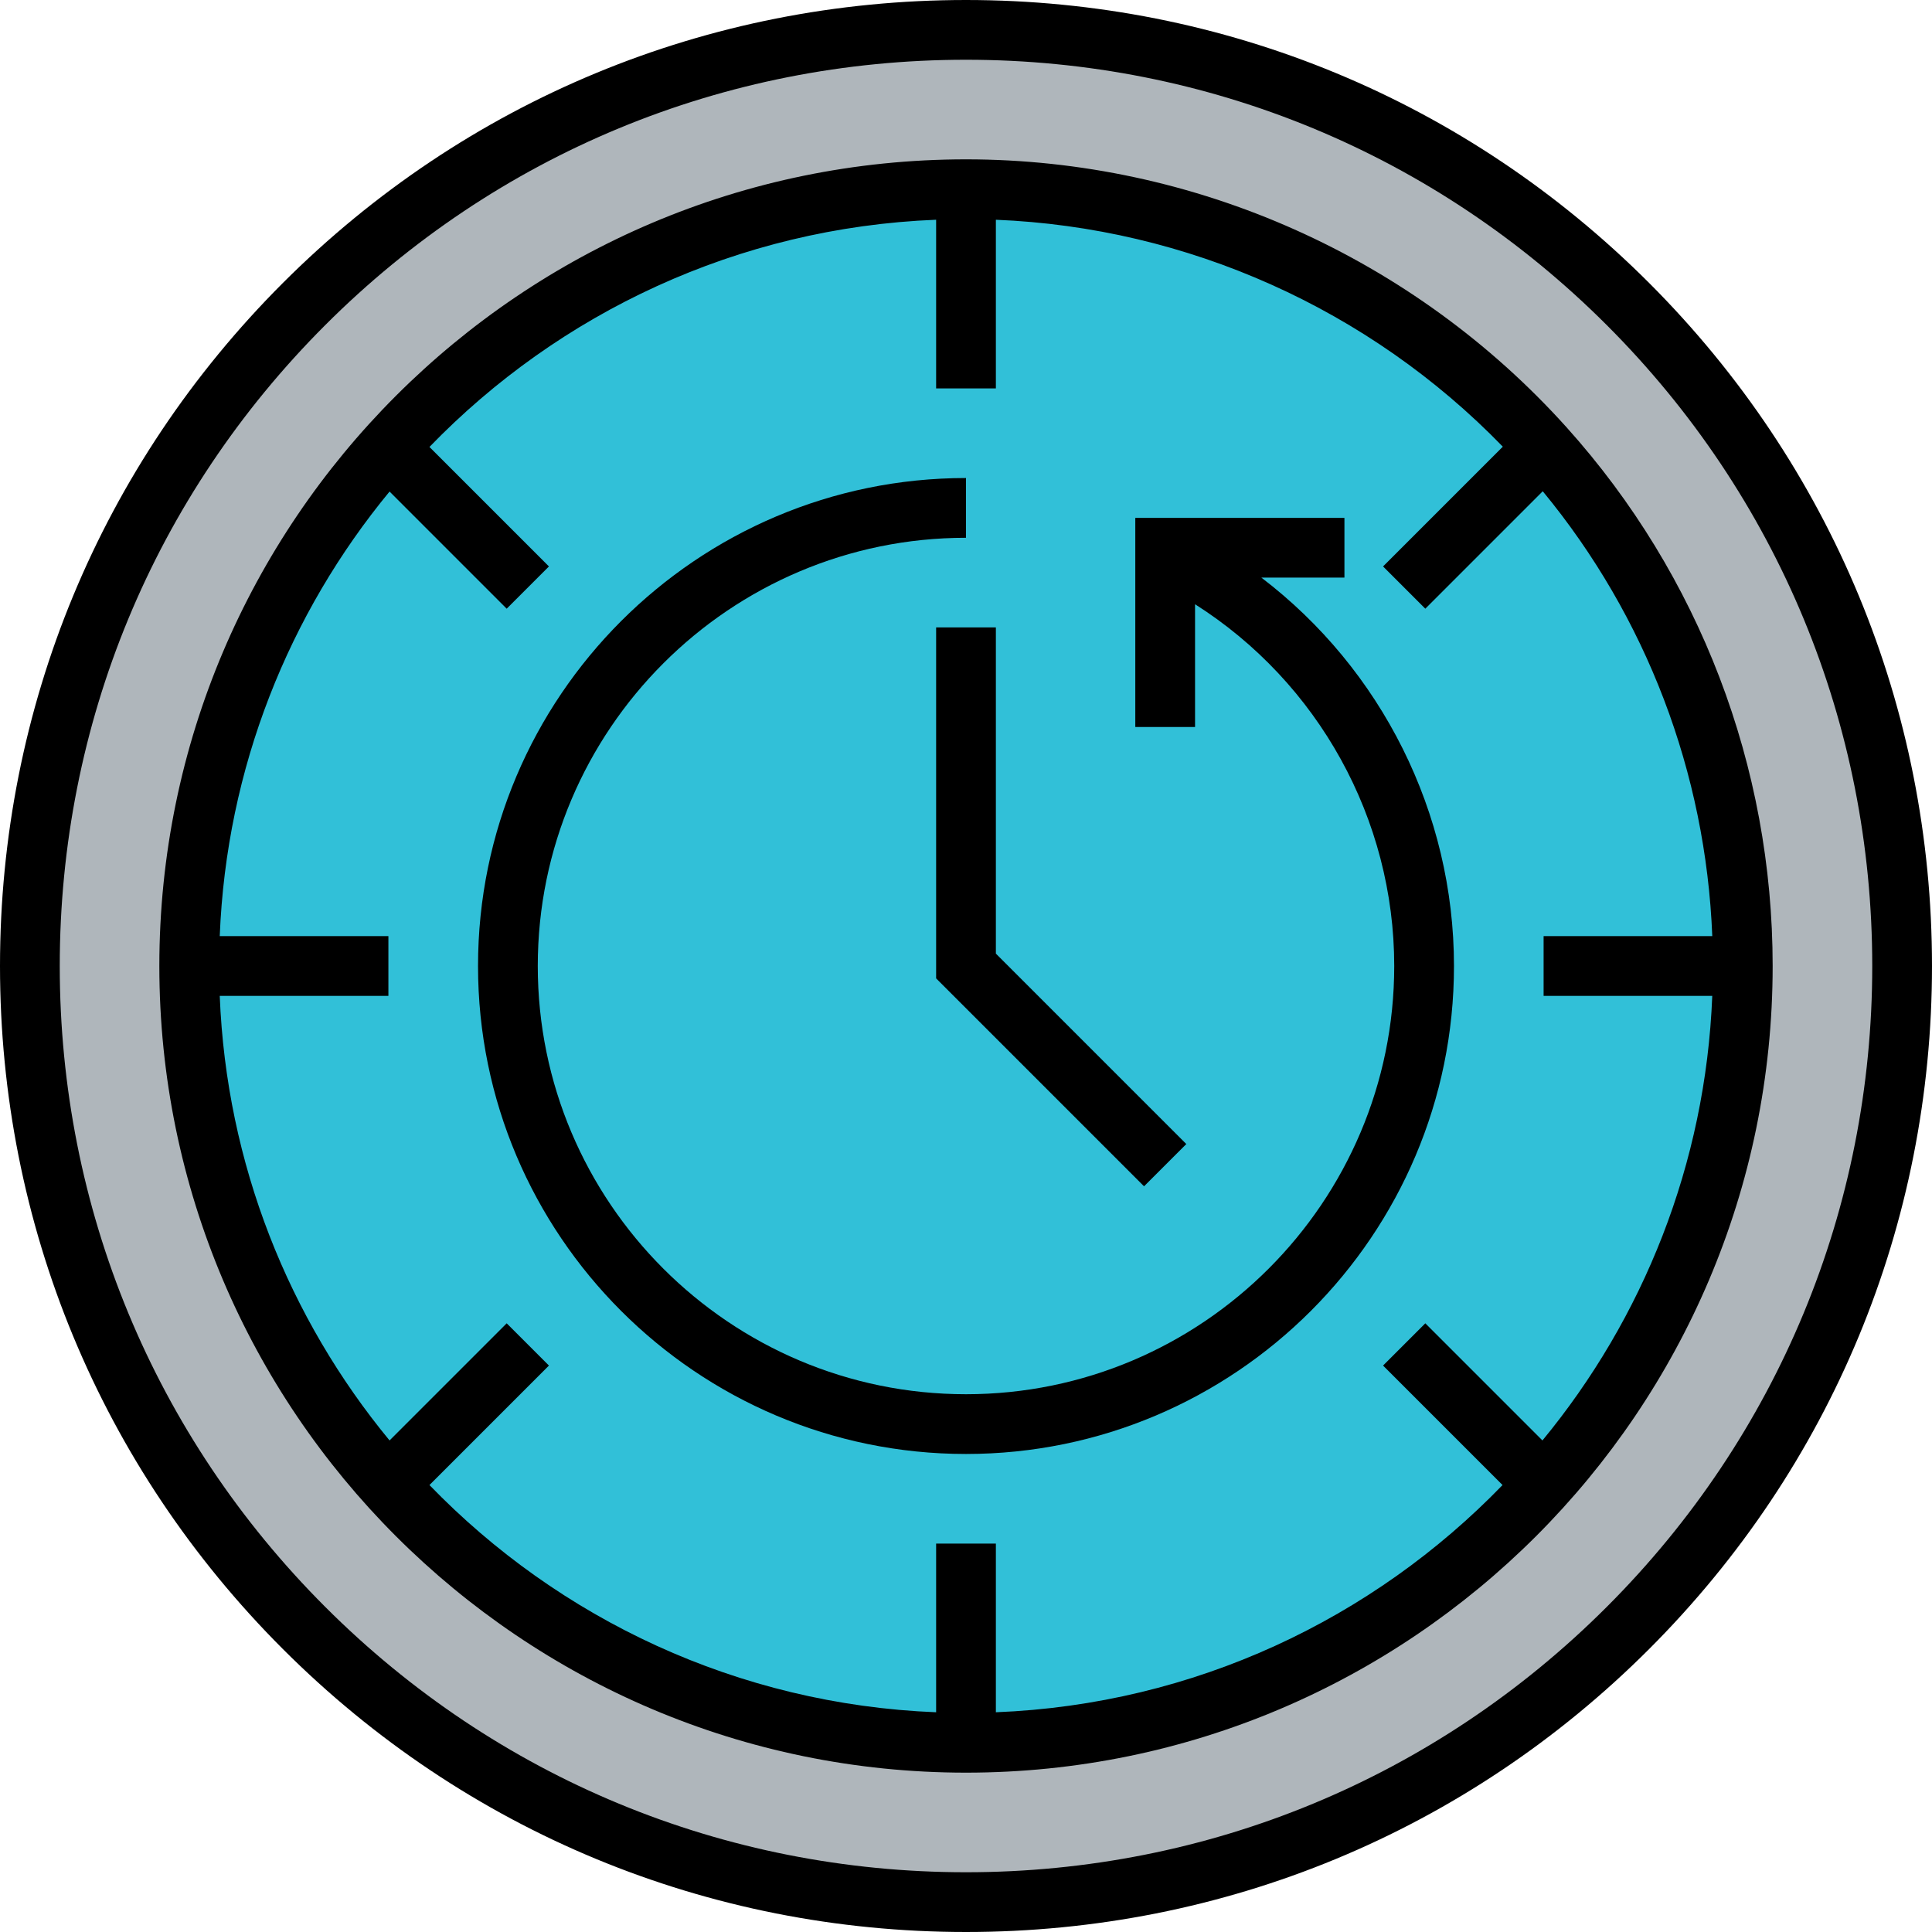
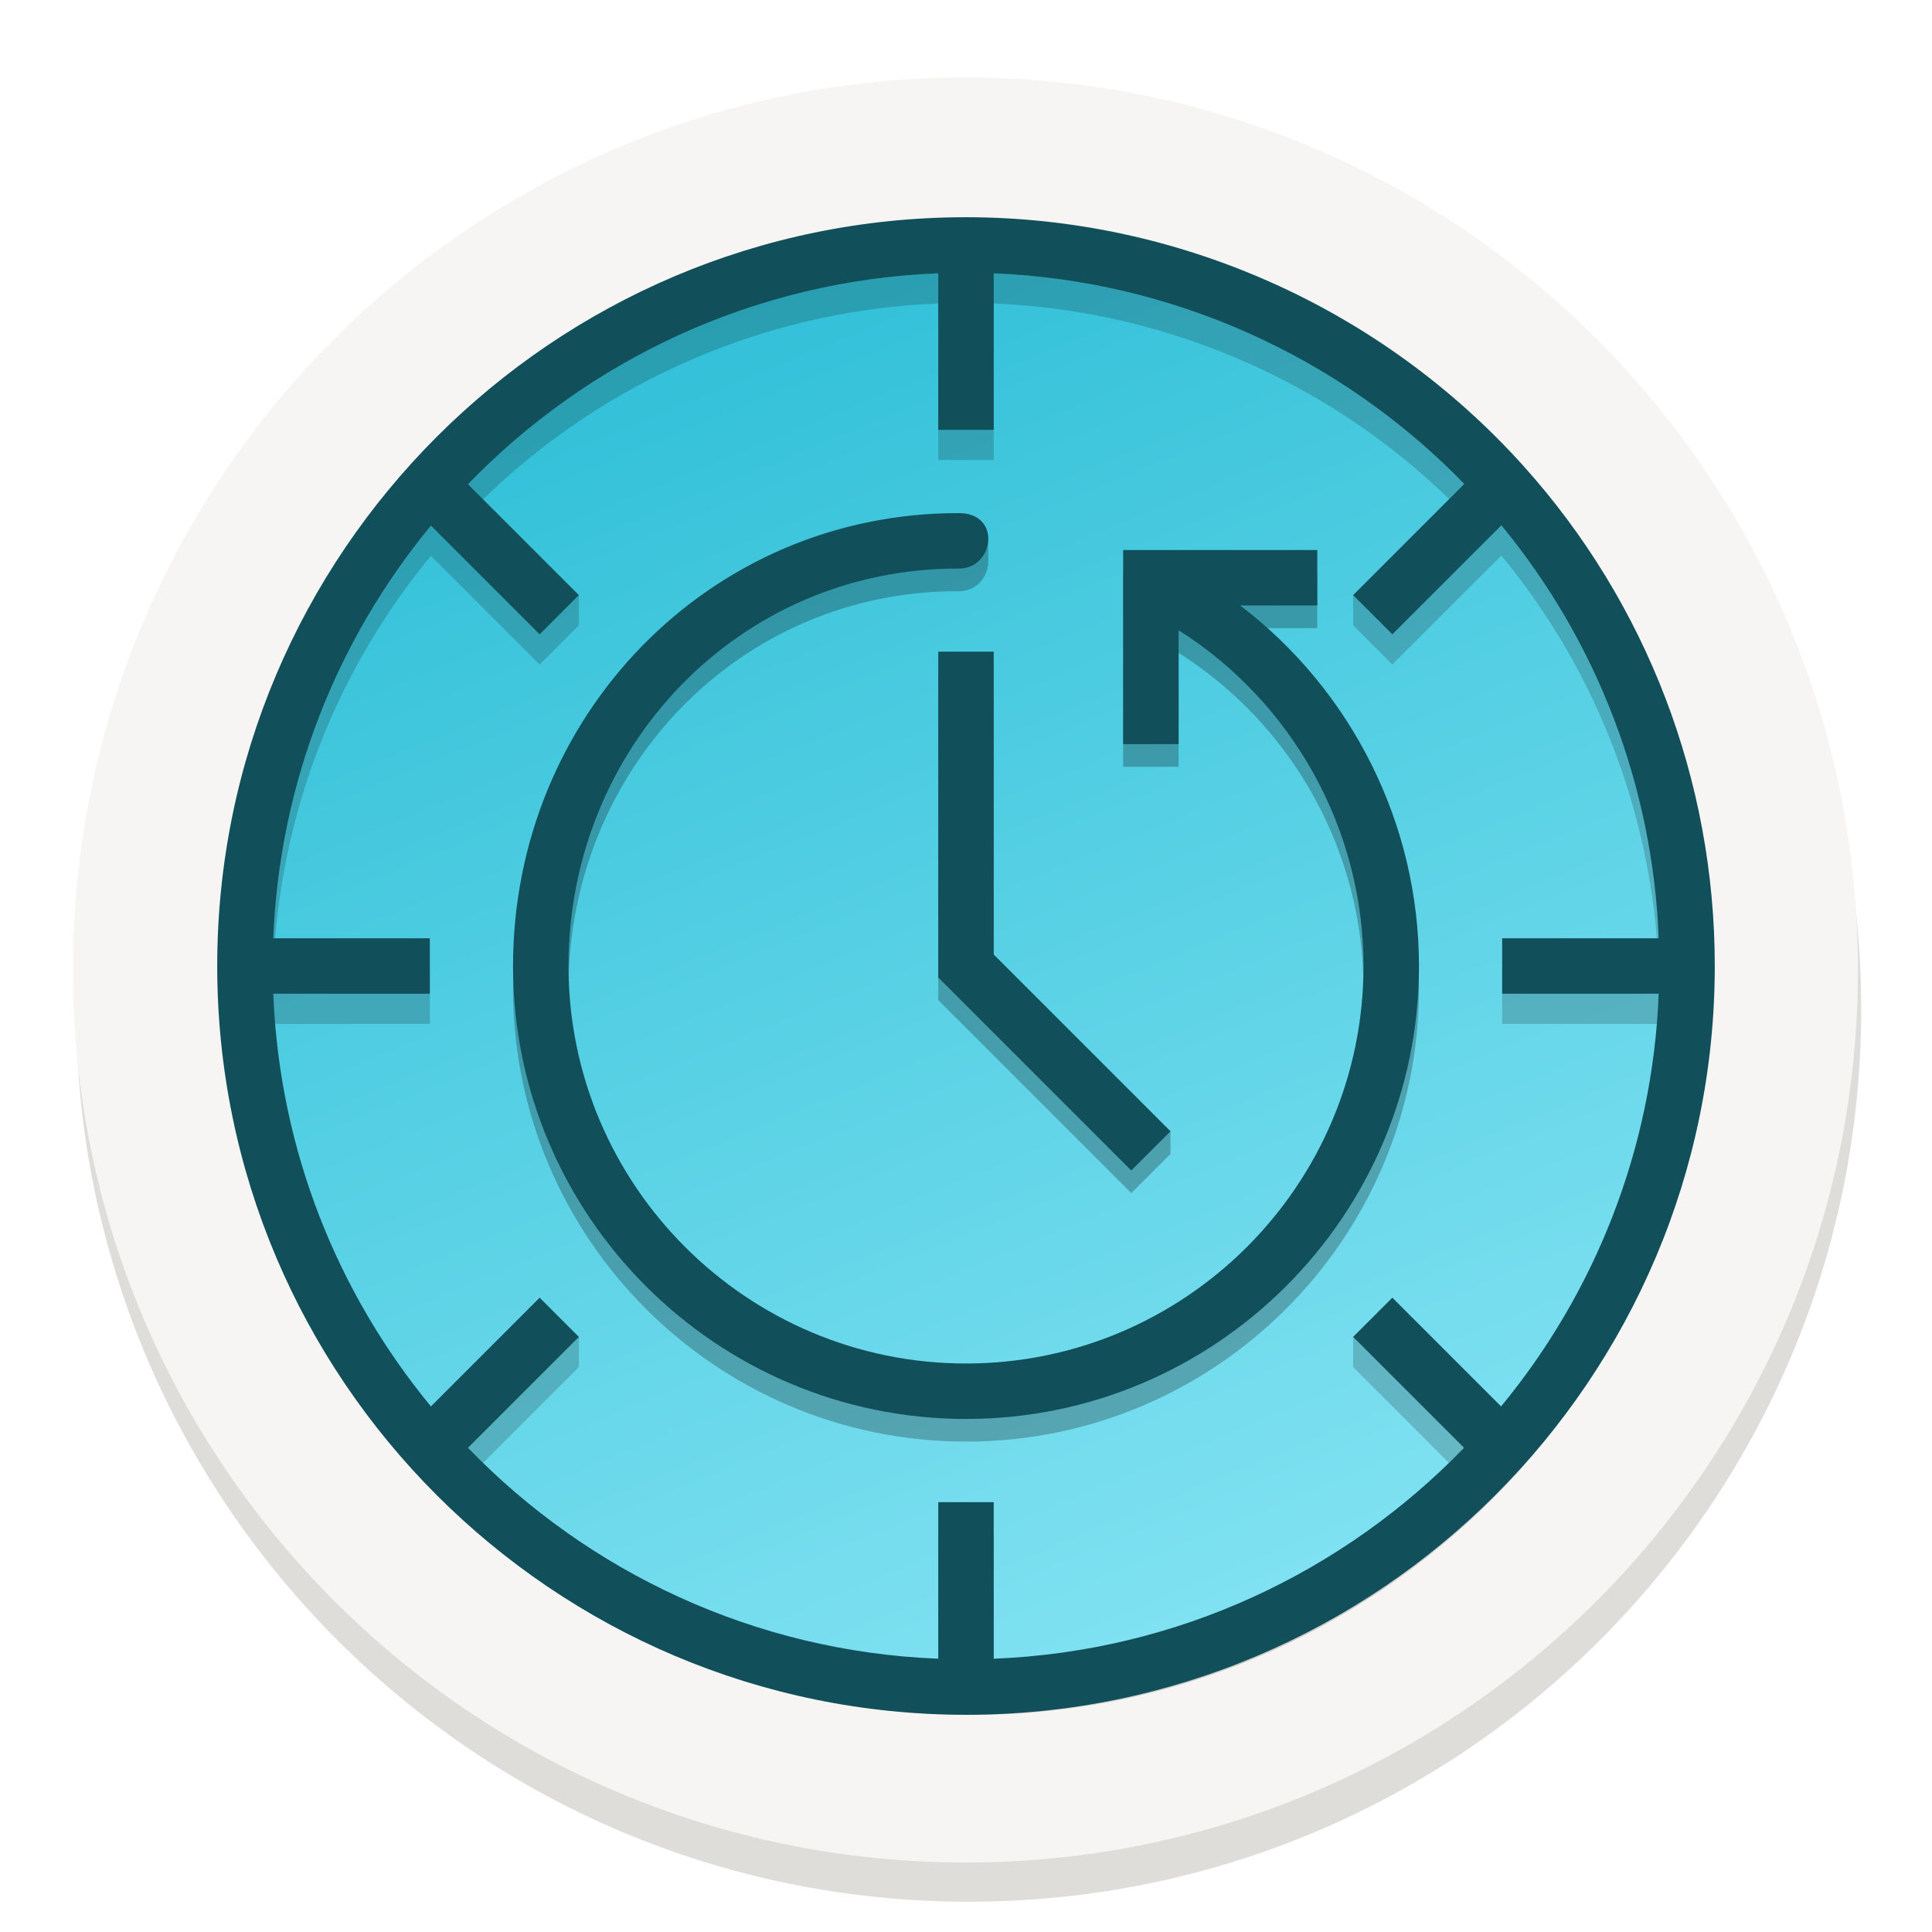
- <svg xmlns="http://www.w3.org/2000/svg" version="1.1" id="Layer_1" x="0px" y="0px" viewBox="0 0 485 485" style="enable-background:new 0 0 485 485;" xml:space="preserve" width="512" height="512">
-   <g>
-     <g id="XMLID_15_">
-       <g>
-         <path style="fill:#31C0D8;" d="M387.7,112.3c-35.8-39.8-87.6-64.8-145.2-64.8c-107.7,0-195,87.3-195,195s87.3,195,195,195     s195-87.3,195-195C437.5,192.5,418.7,146.8,387.7,112.3z" />
-         <path style="fill:#AFB6BB;" d="M242.5,7.5c129.8,0,235,105.2,235,235s-105.2,235-235,235s-235-105.2-235-235S112.7,7.5,242.5,7.5     z M242.5,437.5c107.7,0,195-87.3,195-195c0-50-18.8-95.7-49.8-130.2c-35.8-39.8-87.6-64.8-145.2-64.8c-107.7,0-195,87.3-195,195     S134.8,437.5,242.5,437.5z" />
-       </g>
-       <g>
-         <path d="M413.979,71.022C368.179,25.223,307.28,0,242.5,0S116.821,25.223,71.022,71.022C25.223,116.821,0,177.72,0,242.5     s25.223,125.679,71.022,171.478C116.821,459.777,177.72,485,242.5,485s125.679-25.223,171.479-71.022     C459.777,368.179,485,307.28,485,242.5S459.777,116.821,413.979,71.022z M403.372,403.372C360.405,446.337,303.273,470,242.5,470     c-60.774,0-117.906-23.663-160.872-66.628S15,303.274,15,242.5S38.663,124.594,81.628,81.628S181.726,15,242.5,15     c60.773,0,117.905,23.663,160.872,66.628C446.338,124.594,470,181.726,470,242.5S446.338,360.406,403.372,403.372z" />
-         <path d="M393.276,107.284C354.813,64.524,299.858,40,242.5,40C130.841,40,40,130.841,40,242.5S130.841,445,242.5,445     C354.159,445,445,354.159,445,242.5C445,192.425,426.632,144.406,393.276,107.284z M250,429.837V387.5h-15v42.337     c-49.821-1.97-94.704-23.467-127.191-57.039l29.994-29.994l-10.606-10.606l-29.405,29.405     C72.555,330.995,56.835,292.272,55.163,250H97.5v-15H55.163c1.672-42.272,17.392-80.995,42.628-111.602l29.405,29.405     l10.606-10.606l-29.994-29.994C140.296,78.63,185.179,57.134,235,55.163V97.5h15V55.167     c48.022,1.935,93.696,22.376,127.26,56.966l-30.064,30.064l10.607,10.606l29.482-29.482C413.301,154.86,428.216,194,429.842,235     H387.5v15h42.337c-1.672,42.272-17.392,80.994-42.628,111.602l-29.405-29.405l-10.607,10.606l29.995,29.995     C344.703,406.37,299.821,427.866,250,429.837z" />
-         <path d="M316.648,145H337.5v-15H285v52.5h15v-30.813c30.962,19.643,50,53.969,50,90.813c0,59.276-48.225,107.5-107.5,107.5     C183.224,350,135,301.776,135,242.5S183.224,135,242.5,135v-15C174.953,120,120,174.953,120,242.5S174.953,365,242.5,365     S365,310.047,365,242.5C365,204.045,346.812,167.988,316.648,145z" />
-         <polygon points="235,157.5 235,245.606 287.196,297.803 297.804,287.197 250,239.394 250,157.5    " />
-       </g>
-     </g>
-   </g>
+ <svg xmlns="http://www.w3.org/2000/svg" xmlns:xlink="http://www.w3.org/1999/xlink" version="1.1" id="Layer_1" x="0px" y="0px" viewBox="0 0 485 485" style="enable-background:new 0 0 485 485;" xml:space="preserve" width="512" height="512">
+   <defs id="defs24">
+     <linearGradient id="linearGradient15354">
+       <stop style="stop-color:#31c0d8;stop-opacity:1;" offset="0" id="stop15350" />
+       <stop style="stop-color:#81e2f2;stop-opacity:1" offset="1" id="stop15352" />
+     </linearGradient>
+     <linearGradient y2="812.882" x2="1662.99" y1="806.297" x1="1660.857" gradientTransform="matrix(1.829394,-0.8159944,0.8159944,1.829394,-3645.962,100.0295)" gradientUnits="userSpaceOnUse" id="linearGradient1001" xlink:href="#linearGradient950" />
+     <linearGradient id="linearGradient950">
+       <stop style="stop-color:#9a9996;stop-opacity:1" offset="0" id="stop946" />
+       <stop style="stop-color:#77767b;stop-opacity:1" offset="1" id="stop948" />
+     </linearGradient>
+     <mask maskUnits="userSpaceOnUse" id="mask15345">
+       <circle style="display:inline;opacity:1;fill:#d93d3d;fill-opacity:1;stroke:none;stroke-width:0.928;stroke-miterlimit:4;stroke-dasharray:none" id="circle15347" cx="243.667" cy="243.285" r="185.332" />
+     </mask>
+     <linearGradient xlink:href="#linearGradient15354" id="linearGradient15356" x1="176.356" y1="77.628" x2="312.853" y2="409.479" gradientUnits="userSpaceOnUse" />
+   </defs>
+   <circle style="fill:#deddda;fill-opacity:1;stroke:none;stroke-width:12.457;stroke-miterlimit:4;stroke-dasharray:none" id="path15219-3" cx="243.173" cy="253.345" r="224.053" />
+   <circle style="fill:#f6f5f4;fill-opacity:1;stroke:none;stroke-width:12.457;stroke-miterlimit:4;stroke-dasharray:none" id="path15219" cx="242.357" cy="243.493" r="224.053" />
+   <path style="fill:url(#linearGradient15356);stroke-width:0.928;fill-opacity:1" d="M 377.282,121.642 C 344.051,84.697 295.967,61.491 242.5,61.491 142.527,61.491 61.491,142.527 61.491,242.5 c 0,99.973 81.036,181.009 181.009,181.009 99.973,0 181.009,-81.036 181.009,-181.009 0,-46.413 -17.451,-88.834 -46.227,-120.858 z" id="path2" />
+   <path d="M 382.458,122.669 C 346.755,82.977 295.743,60.213 242.5,60.213 c -103.648,0 -187.971,84.323 -187.971,187.971 0,103.648 84.323,187.971 187.971,187.971 103.648,0 187.971,-84.323 187.971,-187.971 0,-46.482 -17.05,-91.056 -48.013,-125.514 z M 249.462,422.079 v -39.299 h -13.924 v 39.299 c -46.246,-1.829 -87.909,-21.783 -118.065,-52.947 l 27.842,-27.842 v -7.578 l -9.845,-2.267 -27.295,27.295 C 84.748,330.329 70.156,294.384 68.604,255.145 H 107.904 V 241.222 H 68.604 c 1.552,-39.239 16.144,-75.184 39.569,-103.595 l 27.295,27.295 9.845,-9.845 v -7.578 L 117.472,127.235 C 147.629,96.071 189.292,76.117 235.538,74.288 V 113.587 h 13.924 V 74.292 c 44.576,1.796 86.973,20.771 118.129,52.879 l -27.907,20.329 v 7.578 l 9.846,9.845 27.367,-27.367 c 24.149,29.276 37.994,65.608 39.504,103.666 h -39.304 v 13.924 h 39.299 c -1.552,39.239 -16.144,75.183 -39.569,103.595 l -27.295,-27.295 -9.846,2.267 v 7.578 l 27.843,27.843 c -30.158,31.163 -71.82,51.117 -118.066,52.947 z" id="path10-5" style="opacity:0.513;fill:#02090a;fill-opacity:1;stroke-width:0.928" mask="url(#mask15345)" transform="translate(0,1.894531)" />
+   <path d="M 382.458,116.986 C 346.755,77.294 295.743,54.529 242.5,54.529 138.852,54.529 54.529,138.852 54.529,242.5 c 0,103.648 84.323,187.971 187.971,187.971 103.648,0 187.971,-84.323 187.971,-187.971 0,-46.482 -17.05,-91.056 -48.013,-125.514 z M 249.462,416.396 v -39.299 h -13.924 v 39.299 c -46.246,-1.829 -87.909,-21.783 -118.065,-52.947 l 27.842,-27.842 -9.845,-9.845 -27.295,27.295 C 84.748,324.646 70.156,288.701 68.604,249.462 H 107.904 V 235.538 H 68.604 c 1.552,-39.239 16.144,-75.184 39.569,-103.595 l 27.295,27.295 9.845,-9.845 -27.842,-27.842 c 30.157,-31.164 71.82,-51.118 118.066,-52.947 v 39.299 h 13.924 V 68.608 c 44.576,1.796 86.973,20.771 118.129,52.879 l -27.907,27.907 9.846,9.845 27.367,-27.367 c 24.149,29.276 37.994,65.608 39.504,103.666 h -39.304 v 13.924 h 39.299 c -1.552,39.239 -16.144,75.183 -39.569,103.595 l -27.295,-27.295 -9.846,9.845 27.843,27.843 c -30.158,31.163 -71.82,51.117 -118.066,52.947 z" id="path10" style="opacity:1;stroke-width:0.928;fill:#11505b;fill-opacity:1" />
+   <path d="m 311.328,157.679 h 19.356 v -13.924 h -48.733 v 48.733 h 13.924 v -28.602 c 28.741,18.234 46.413,50.097 46.413,84.297 0,55.023 -44.765,99.787 -99.787,99.787 -55.023,0 -99.787,-44.764 -99.787,-99.787 0,-55.023 42.991,-99.961 98.014,-99.77 4.652,0.016 7.355,-3.845 7.372,-7.505 0.072,-15.651 -2.271,-6.412 -7.372,-6.419 -62.7,-0.092 -111.938,50.994 -111.938,113.694 0,62.701 51.01,113.711 113.711,113.711 62.701,0 113.711,-51.01 113.711,-113.711 0,-35.696 -16.883,-69.166 -44.883,-90.504 z" id="path12-6" style="opacity:0.25;stroke-width:0.928;stroke-miterlimit:4;stroke-dasharray:none" />
+   <path d="m 311.328,151.996 h 19.356 v -13.924 h -48.733 v 48.733 h 13.924 v -28.602 c 28.741,18.234 46.413,50.097 46.413,84.297 0,55.023 -44.765,99.787 -99.787,99.787 -55.023,0 -99.787,-44.764 -99.787,-99.787 0,-55.023 42.991,-99.961 98.014,-99.77 8.831,0.031 10.779,-13.908 0,-13.924 -62.7,-0.092 -111.938,50.994 -111.938,113.694 0,62.701 51.01,113.711 113.711,113.711 62.701,0 113.711,-51.01 113.711,-113.711 0,-35.696 -16.883,-69.166 -44.883,-90.504 z" id="path12" style="stroke-width:0.928;stroke-miterlimit:4;stroke-dasharray:none;fill:#11505b;fill-opacity:1" />
+   <path id="polygon14-7" style="opacity:0.25" transform="matrix(0.9282509,0,0,0.9282509,17.39915,23.08274)" d="m 235,245.606 52.196,52.197 10.608,-10.606 0,-6.123 L 250,239.394 V 157.5 h -15 z" />
+   <polygon points="287.196,297.803 297.804,287.197 250,239.394 250,157.5 235,157.5 235,245.606 " id="polygon14" transform="matrix(0.9282509,0,0,0.9282509,17.39915,17.39915)" style="fill:#11505b;fill-opacity:1" />
</svg>
